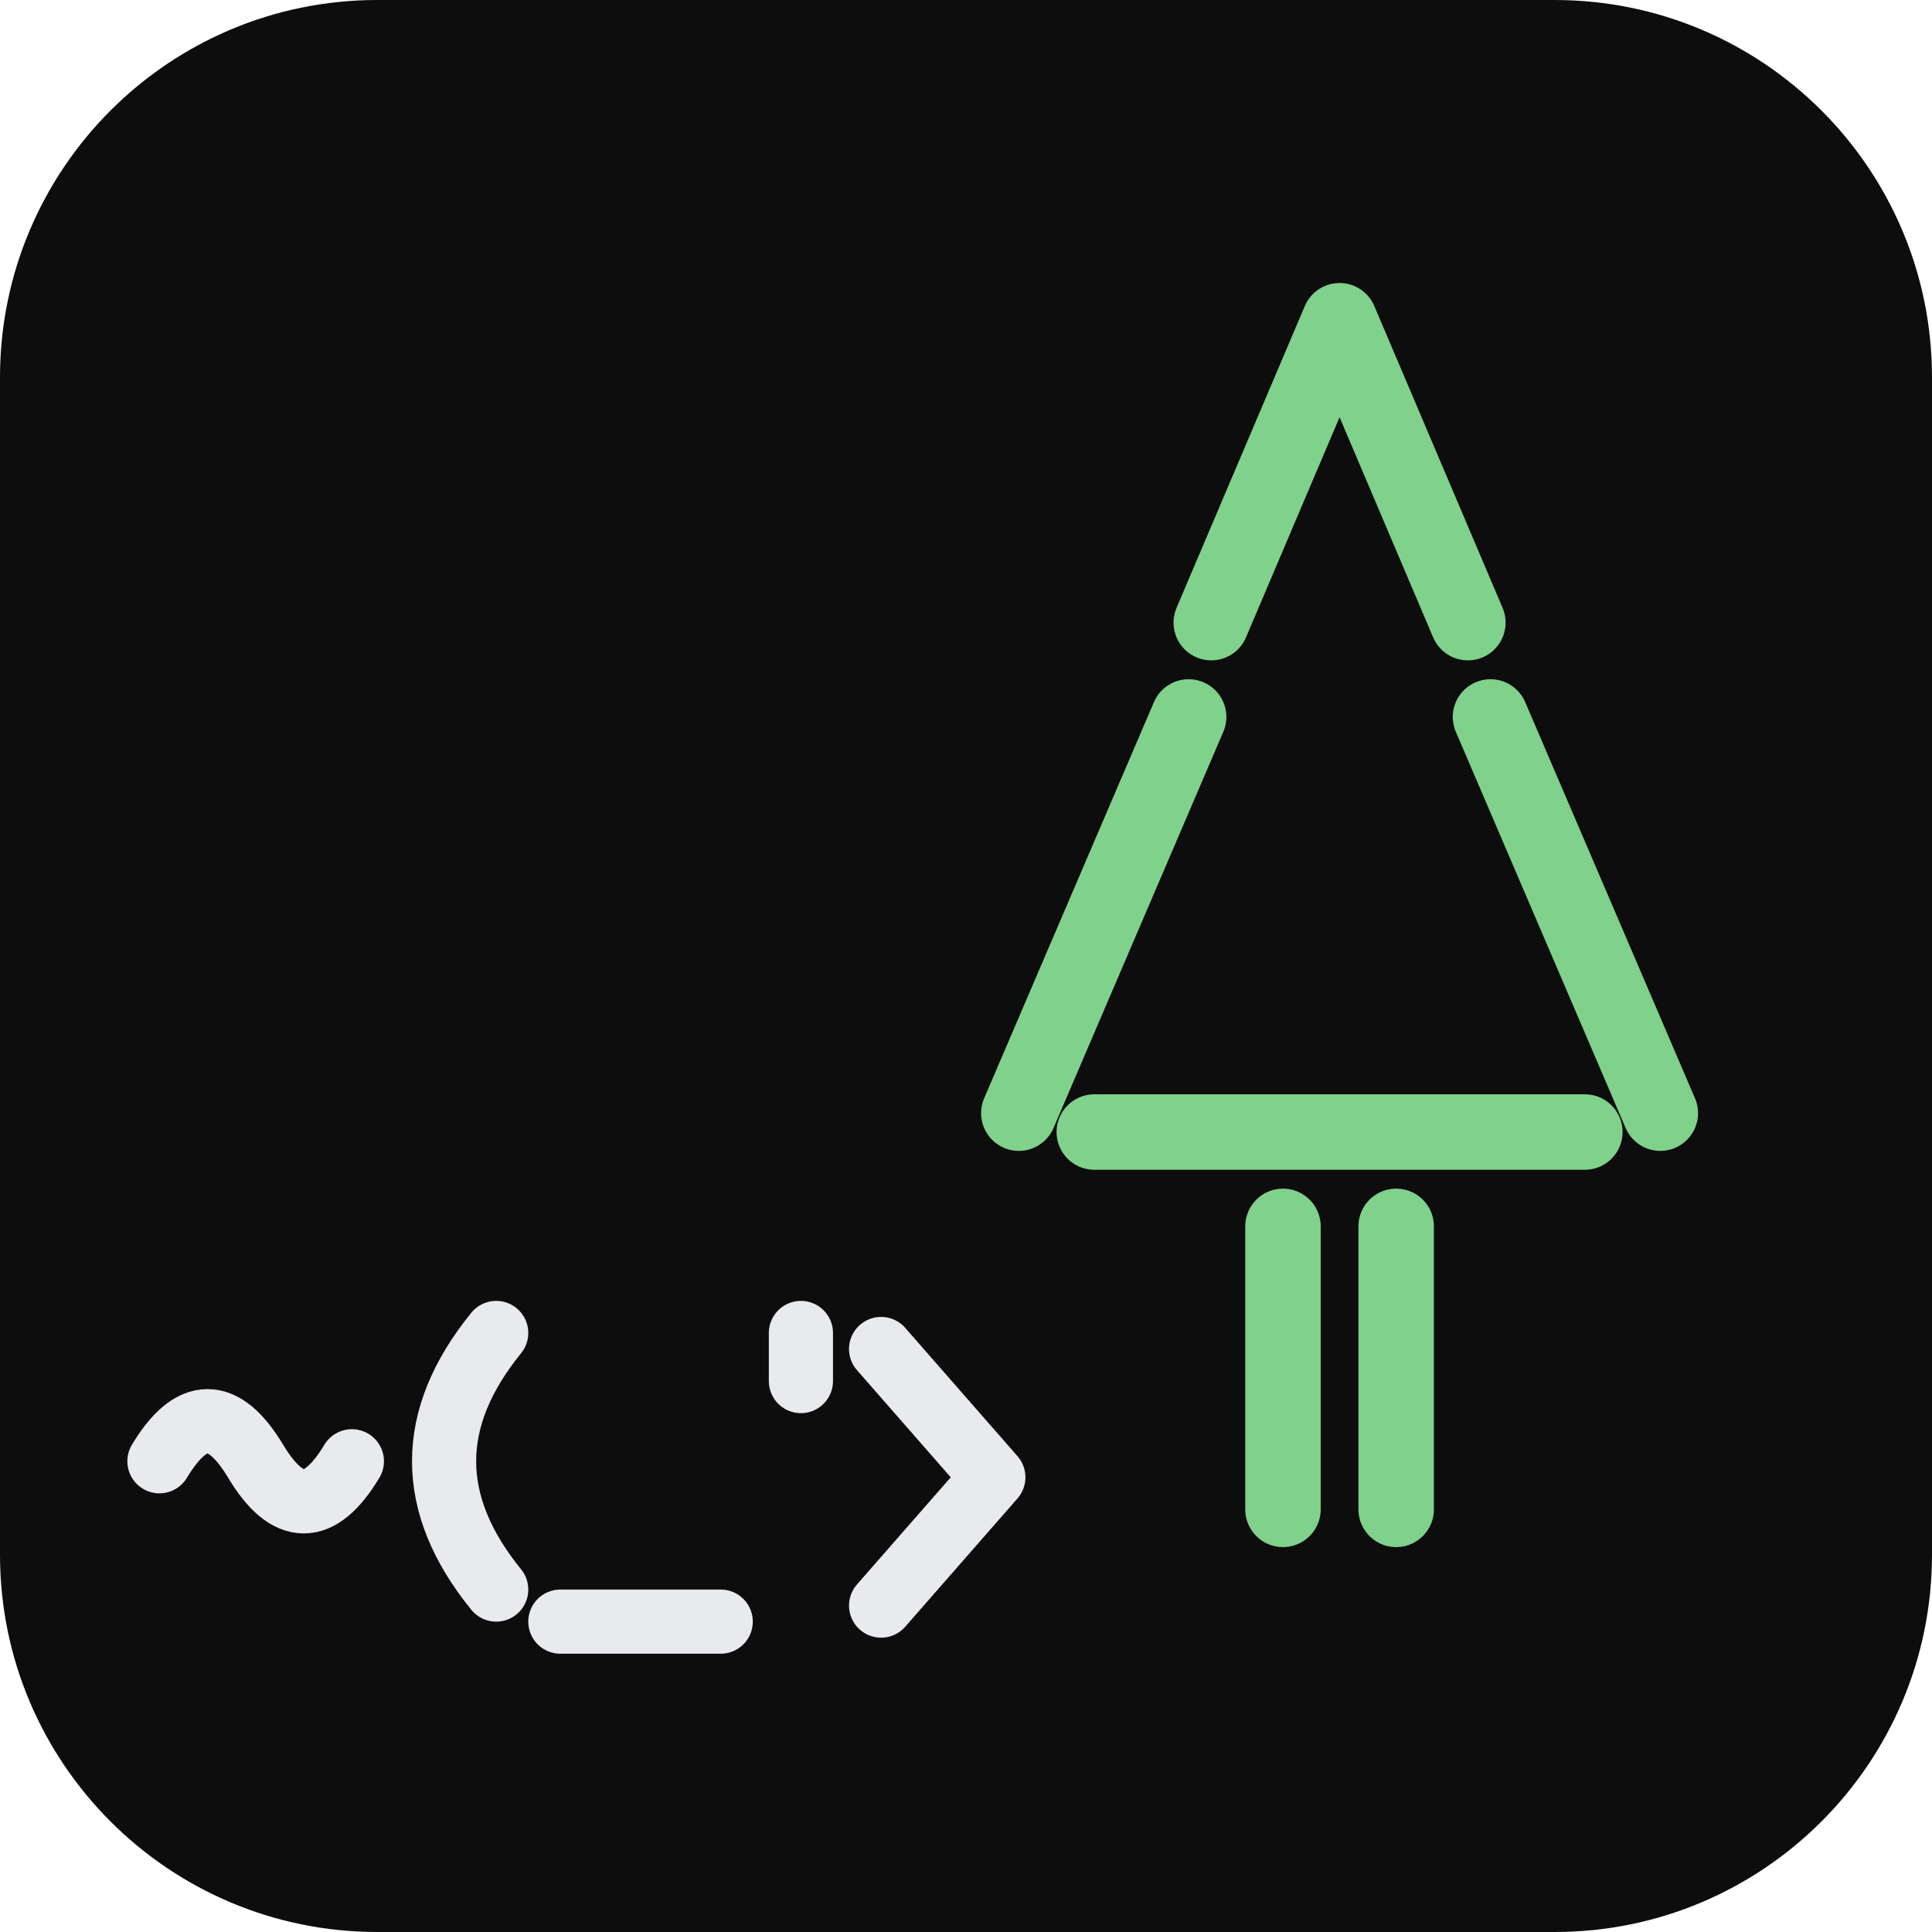
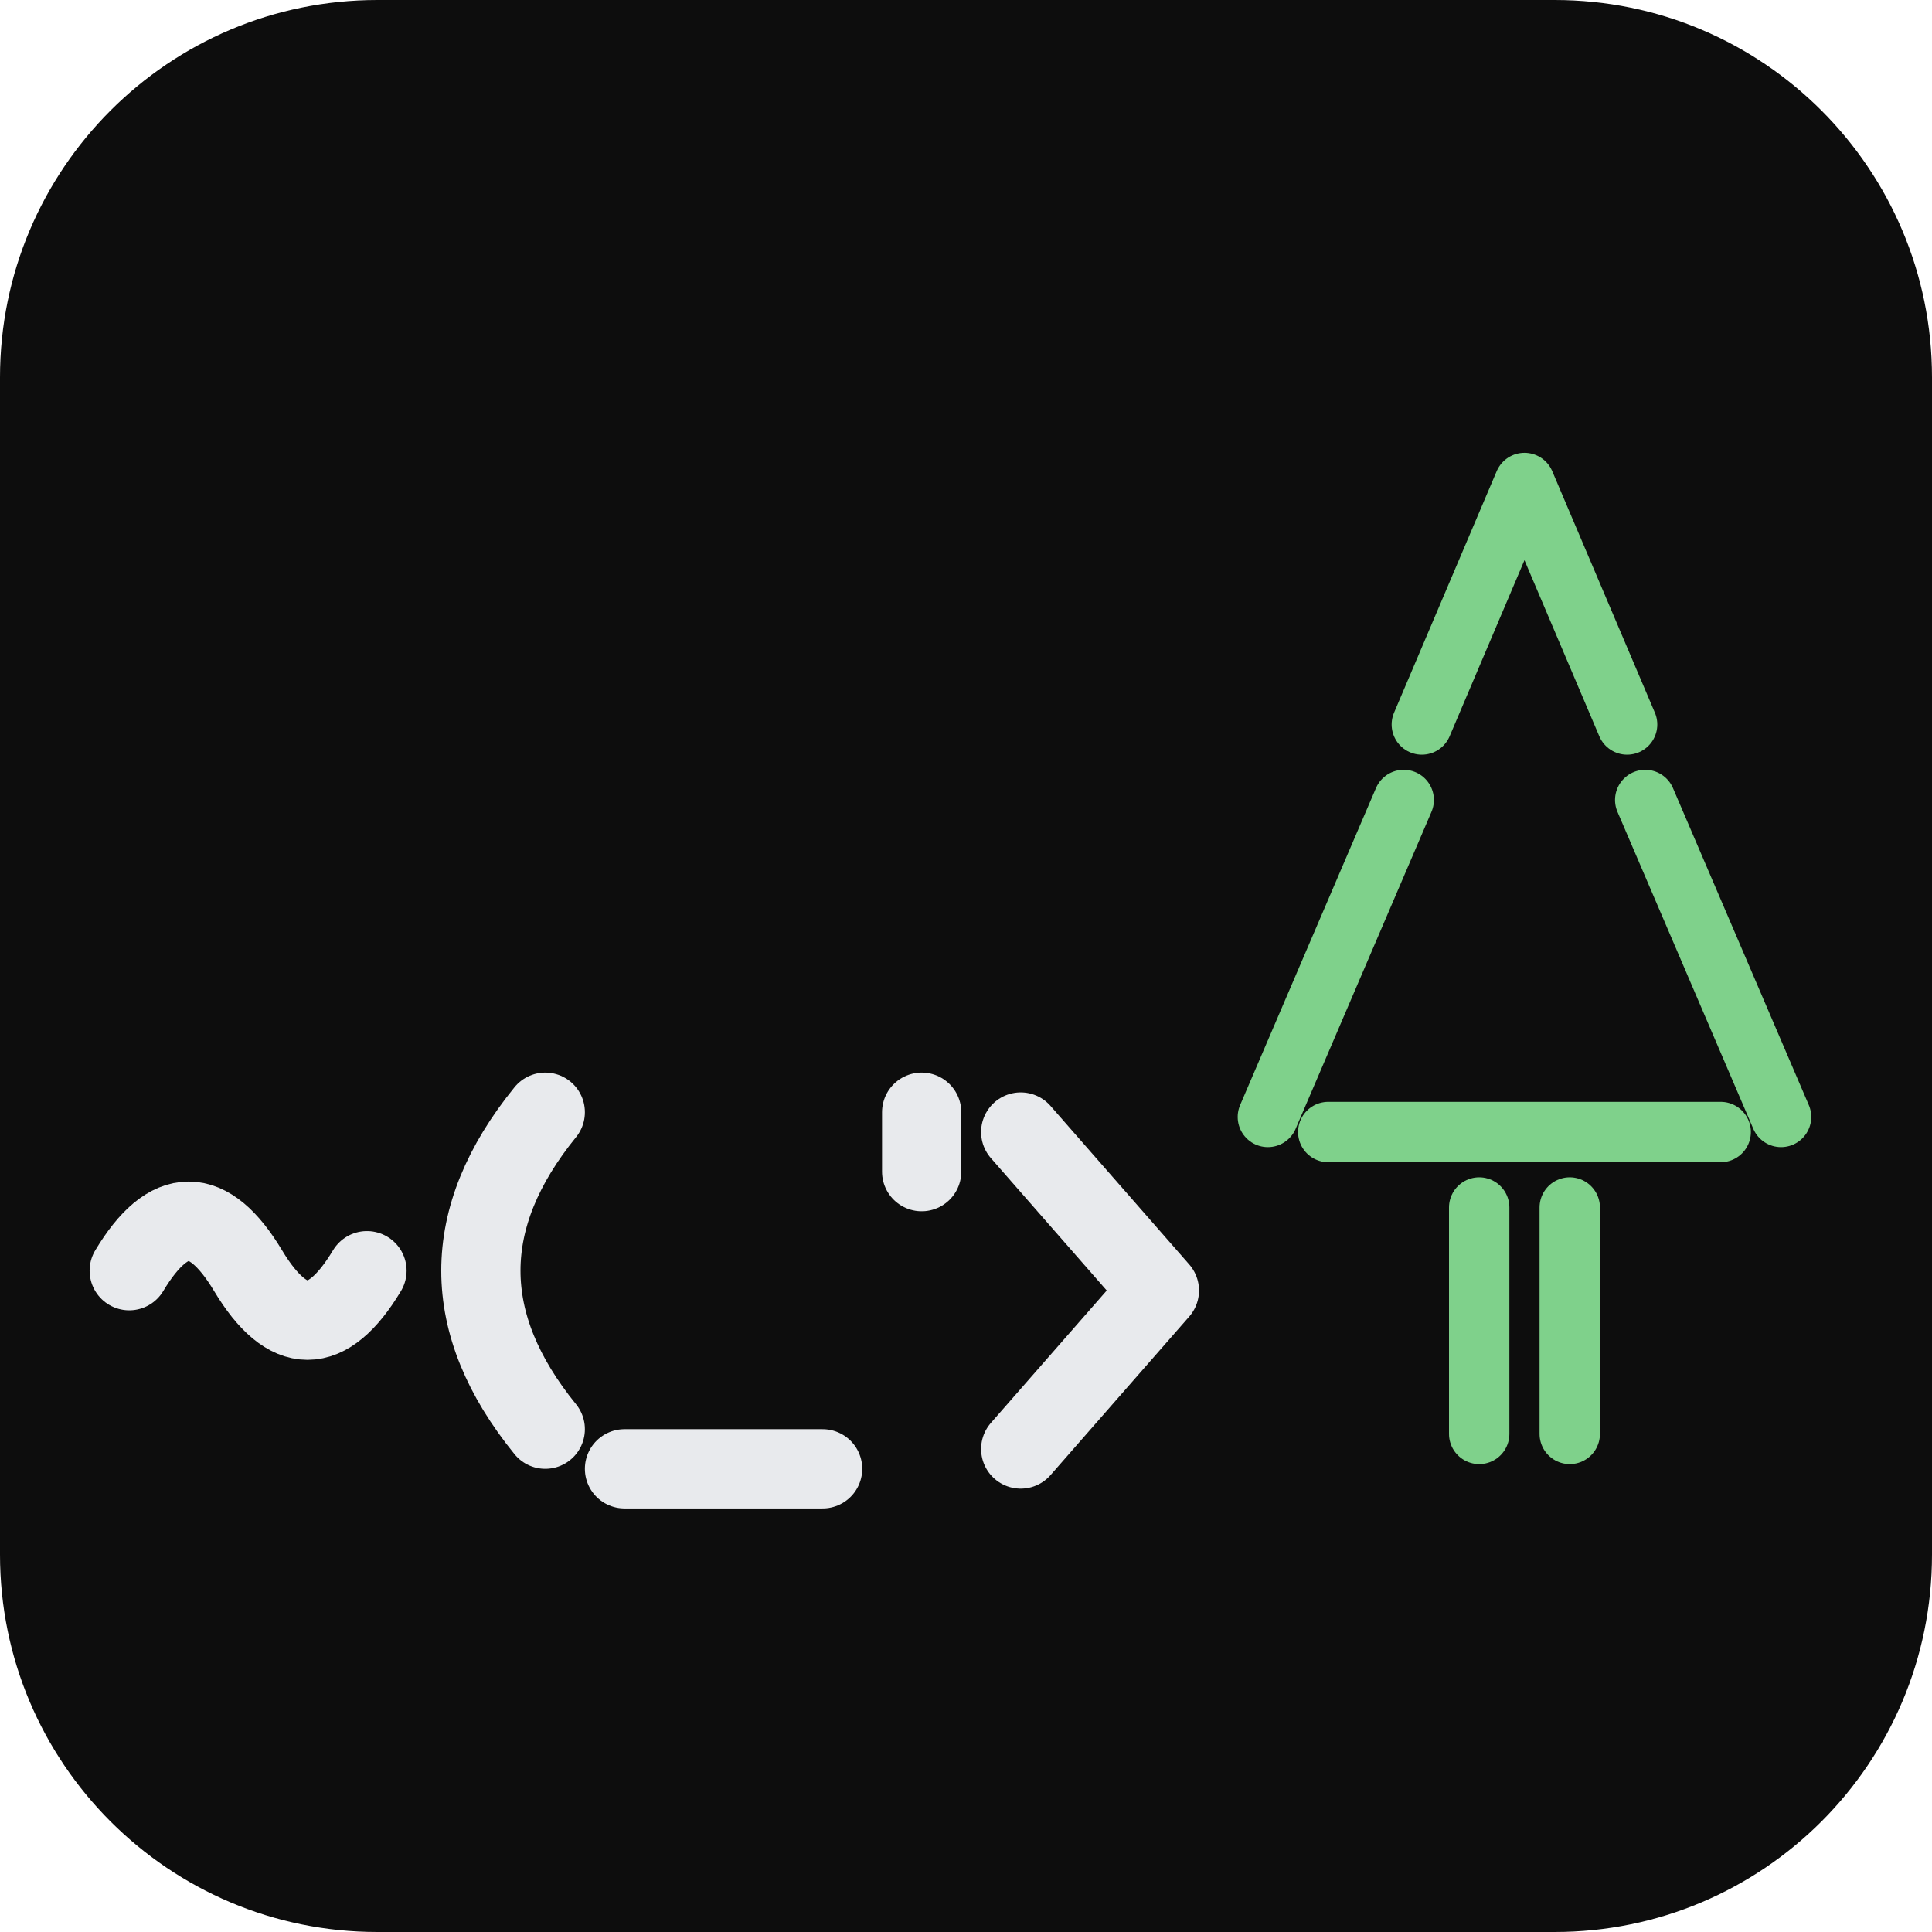
<svg xmlns="http://www.w3.org/2000/svg" viewBox="0 0 1024 1024">
  <rect width="1024" height="1024" rx="200" fill="#0d0d0d" />
-   <path transform="translate(70 0)" stroke="#7fd18b" stroke-width="40" stroke-linecap="round" fill="none" d="M640 170 L572 330 M640 170 L708 330" />
-   <path transform="translate(70 0)" stroke="#7fd18b" stroke-width="40" stroke-linecap="round" fill="none" d="M560 380 L470 590 M720 380 L810 590" />
-   <path transform="translate(70 0)" stroke="#7fd18b" stroke-width="40" stroke-linecap="round" fill="none" d="M510 600 L770 600" />
-   <path transform="translate(70 0)" stroke="#7fd18b" stroke-width="40" stroke-linecap="round" fill="none" d="M610 650 V800 M670 650 V800" />
-   <path transform="translate(25 120) scale(.85)" stroke="#e8eaed" stroke-width="40" stroke-linecap="round" stroke-linejoin="round" fill="none" d="M70 770 Q100 720 130 770 T190 770" />
-   <path transform="translate(25 120) scale(.85)" stroke="#e8eaed" stroke-width="40" stroke-linecap="round" stroke-linejoin="round" fill="none" d="M280 690 Q215 770 280 850" />
-   <path transform="translate(25 120) scale(.85)" stroke="#e8eaed" stroke-width="40" stroke-linecap="round" stroke-linejoin="round" fill="none" d="M320 870 H420" />
-   <path transform="translate(25 120) scale(.85)" stroke="#e8eaed" stroke-width="40" stroke-linecap="round" stroke-linejoin="round" fill="none" d="M470 690 V720" />
-   <path transform="translate(25 120) scale(.85)" stroke="#e8eaed" stroke-width="40" stroke-linecap="round" stroke-linejoin="round" fill="none" d="M520 700 L590 780 L520 860" />
+   <path transform="translate(296 120) scale(.8)" stroke="#7fd18b" stroke-width="40" stroke-linecap="round" fill="none" d="M640 170 L572 330 M640 170 L708 330" />
+   <path transform="translate(296 120) scale(.8)" stroke="#7fd18b" stroke-width="40" stroke-linecap="round" fill="none" d="M560 380 L470 590 M720 380 L810 590" />
+   <path transform="translate(296 120) scale(.8)" stroke="#7fd18b" stroke-width="40" stroke-linecap="round" fill="none" d="M510 600 L770 600" />
+   <path transform="translate(296 120) scale(.8)" stroke="#7fd18b" stroke-width="40" stroke-linecap="round" fill="none" d="M610 650 V800 M670 650 V800" />
+   <path transform="translate(-5 -135) scale(1.05)" stroke="#e8eaed" stroke-width="40" stroke-linecap="round" stroke-linejoin="round" fill="none" d="M70 770 Q100 720 130 770 T190 770" />
+   <path transform="translate(-5 -135) scale(1.05)" stroke="#e8eaed" stroke-width="40" stroke-linecap="round" stroke-linejoin="round" fill="none" d="M280 690 Q215 770 280 850" />
+   <path transform="translate(-5 -135) scale(1.05)" stroke="#e8eaed" stroke-width="40" stroke-linecap="round" stroke-linejoin="round" fill="none" d="M320 870 H420" />
+   <path transform="translate(-5 -135) scale(1.05)" stroke="#e8eaed" stroke-width="40" stroke-linecap="round" stroke-linejoin="round" fill="none" d="M470 690 V720" />
+   <path transform="translate(-5 -135) scale(1.05)" stroke="#e8eaed" stroke-width="40" stroke-linecap="round" stroke-linejoin="round" fill="none" d="M520 700 L590 780 L520 860" />
</svg>
